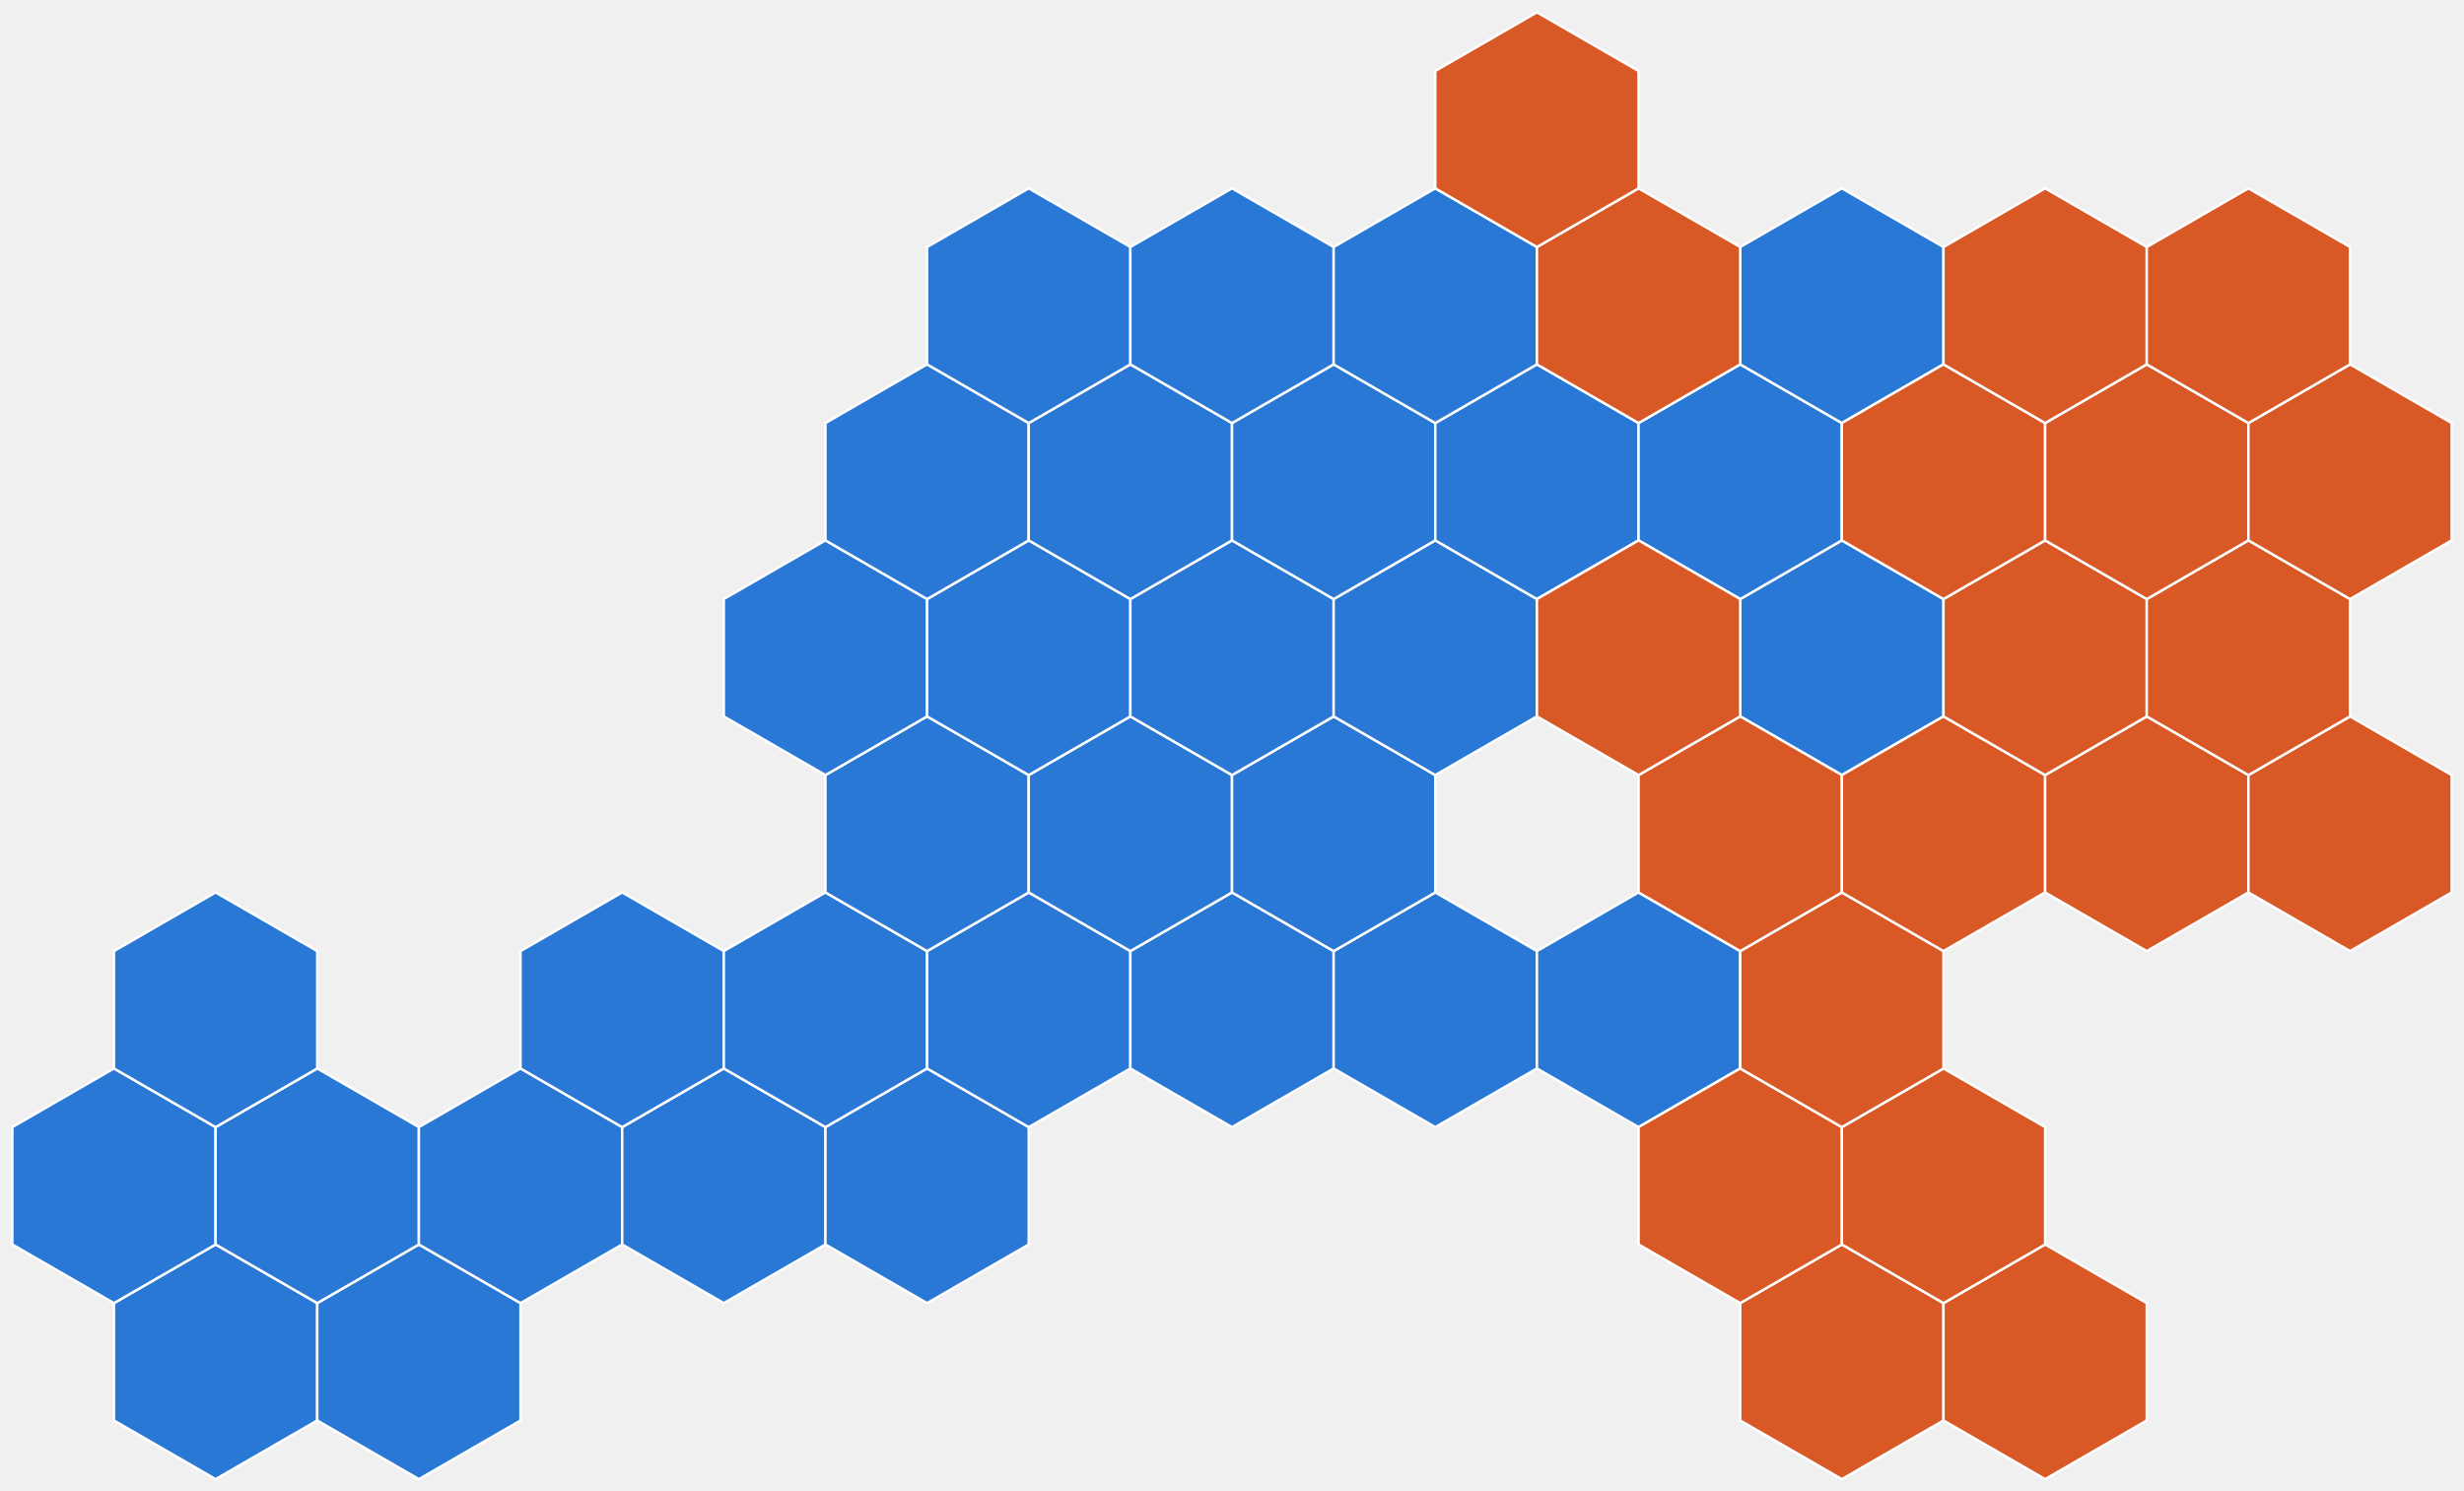
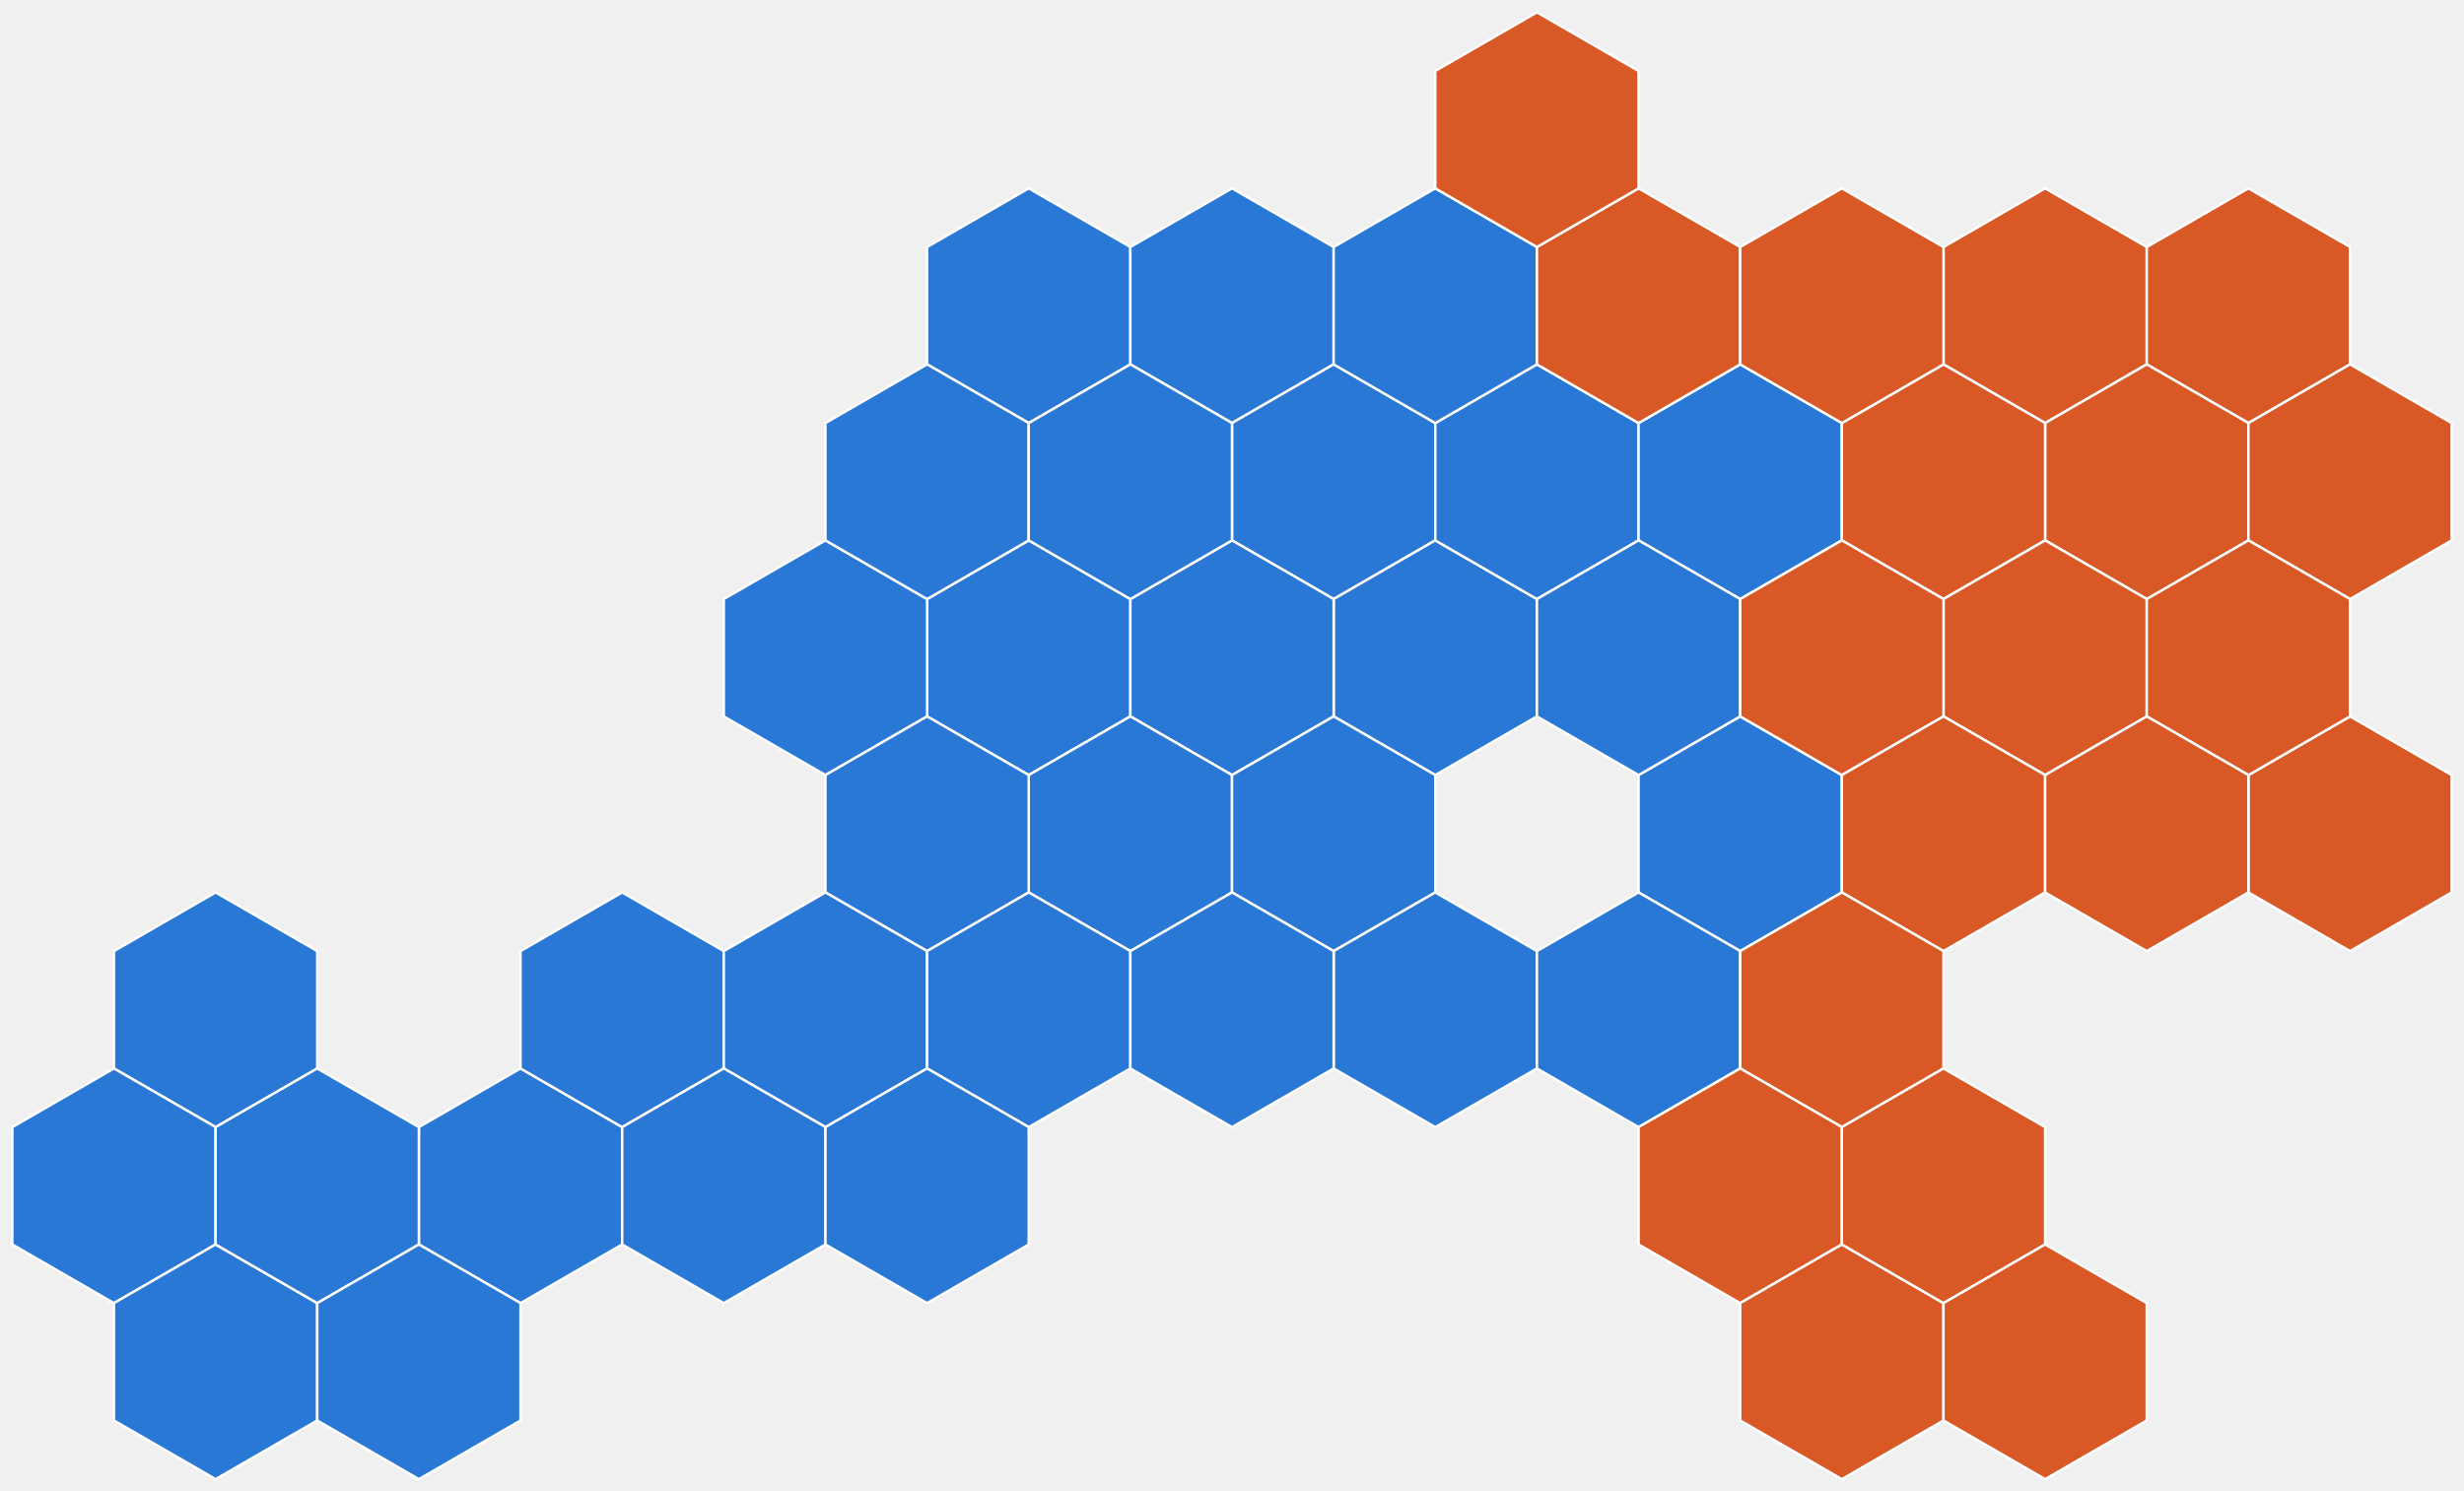
<svg xmlns="http://www.w3.org/2000/svg" version="1.2" baseProfile="tiny" width="800" height="484" viewBox="0 0 800 484" stroke-linecap="round" stroke-linejoin="round">
  <g id="in">
-     <path d="M 37 423.15 70 404.1 103 423.15 103 461.26 70 480.31 37 461.26 37 423.15 Z" fill="#2a78d6" stroke="#ffffff" stroke-width="0.8" />
-     <path d="M 103 423.15 136 404.1 169 423.15 169 461.26 136 480.31 103 461.26 103 423.15 Z" fill="#2a78d6" stroke="#ffffff" stroke-width="0.8" />
+     <path d="M 367 80.21 367 118.31 334 137.37 301 118.31 301 80.21 334 61.16 367 80.21 Z" fill="#2a78d6" stroke="#ffffff" stroke-width="0.8" />
+     <path d="M 367 80.21 400 61.16 433 80.21 433 118.31 400 137.37 367 118.31 367 80.21 Z" fill="#2a78d6" stroke="#ffffff" stroke-width="0.8" />
+     <path d="M 400 137.37 433 118.31 466 137.37 466 175.47 433 194.53 400 175.47 400 137.37 Z" fill="#2a78d6" stroke="#ffffff" stroke-width="0.8" />
+     <path d="M 301 194.53 334 175.47 367 194.53 367 232.63 334 251.68 301 232.63 301 194.53 Z" fill="#2a78d6" stroke="#ffffff" stroke-width="0.8" />
+     <path d="M 268 175.47 301 194.53 301 232.63 268 251.68 235 232.63 235 194.53 268 175.47 Z" fill="#2a78d6" stroke="#ffffff" stroke-width="0.8" />
+     <path d="M 433 194.53 466 175.47 499 194.53 499 232.63 466 251.68 433 232.63 433 194.53 Z" fill="#2a78d6" stroke="#ffffff" stroke-width="0.8" />
+     <path d="M 301 118.31 334 137.37 334 175.47 301 194.53 268 175.47 268 137.37 301 118.31 Z" fill="#2a78d6" stroke="#ffffff" stroke-width="0.8" />
+     <path d="M 466 137.37 499 118.31 532 137.37 532 175.47 499 194.53 466 175.47 466 137.37 Z" fill="#2a78d6" stroke="#ffffff" stroke-width="0.8" />
+     <path d="M 367 194.53 400 175.47 433 194.53 433 232.63 400 251.68 367 232.63 367 194.53 Z" fill="#2a78d6" stroke="#ffffff" stroke-width="0.8" />
+     <path d="M 532 137.37 565 118.31 598 137.37 598 175.47 565 194.53 532 175.47 532 137.37 Z" fill="#2a78d6" stroke="#ffffff" stroke-width="0.8" />
+     <path d="M 433 80.21 466 61.16 499 80.21 499 118.31 466 137.37 433 118.31 433 80.21 Z" fill="#2a78d6" stroke="#ffffff" stroke-width="0.8" />
+     <path d="M 103 346.95 70 366 37 346.95 37 308.84 70 289.79 103 308.84 103 346.95 Z" fill="#2a78d6" stroke="#ffffff" stroke-width="0.8" />
+     <path d="M 334 137.37 367 118.31 400 137.37 400 175.47 367 194.53 334 175.47 334 137.37 Z" fill="#2a78d6" stroke="#ffffff" stroke-width="0.8" />
+     <path d="M 532 251.68 565 232.63 598 251.68 598 289.79 565 308.84 532 289.79 532 251.68 Z" fill="#2a78d6" stroke="#ffffff" stroke-width="0.8" />
+     <path d="M 334 251.68 367 232.63 400 251.68 400 289.79 367 308.84 334 289.79 334 251.68 Z" fill="#2a78d6" stroke="#ffffff" stroke-width="0.8" />
+     <path d="M 499 194.53 532 175.47 565 194.53 565 232.63 532 251.68 499 232.63 499 194.53 Z" fill="#2a78d6" stroke="#ffffff" stroke-width="0.8" />
+     <path d="M 268 251.68 301 232.63 334 251.68 334 289.79 301 308.84 268 289.79 268 251.68 Z" fill="#2a78d6" stroke="#ffffff" stroke-width="0.8" />
    <path d="M 37 346.95 70 366 70 404.1 37 423.15 4 404.1 4 366 37 346.95 Z" fill="#2a78d6" stroke="#ffffff" stroke-width="0.8" />
-     <path d="M 70 366 103 346.95 136 366 136 404.1 103 423.15 70 404.1 70 366 Z" fill="#2a78d6" stroke="#ffffff" stroke-width="0.8" />
+     <path d="M 400 251.68 433 232.63 466 251.68 466 289.79 433 308.84 400 289.79 400 251.68 Z" fill="#2a78d6" stroke="#ffffff" stroke-width="0.8" />
    <path d="M 136 366 169 346.95 202 366 202 404.1 169 423.15 136 404.1 136 366 Z" fill="#2a78d6" stroke="#ffffff" stroke-width="0.8" />
-     <path d="M 202 366 235 346.95 268 366 268 404.1 235 423.15 202 404.1 202 366 Z" fill="#2a78d6" stroke="#ffffff" stroke-width="0.8" />
-     <path d="M 268 366 301 346.95 334 366 334 404.1 301 423.15 268 404.1 268 366 Z" fill="#2a78d6" stroke="#ffffff" stroke-width="0.8" />
-     <path d="M 103 346.95 70 366 37 346.95 37 308.84 70 289.79 103 308.84 103 346.95 Z" fill="#2a78d6" stroke="#ffffff" stroke-width="0.8" />
+     <path d="M 433 308.84 466 289.79 499 308.84 499 346.95 466 366 433 346.95 433 308.84 Z" fill="#2a78d6" stroke="#ffffff" stroke-width="0.8" />
    <path d="M 235 308.84 235 346.95 202 366 169 346.95 169 308.84 202 289.79 235 308.84 Z" fill="#2a78d6" stroke="#ffffff" stroke-width="0.8" />
    <path d="M 235 308.84 268 289.79 301 308.84 301 346.95 268 366 235 346.95 235 308.84 Z" fill="#2a78d6" stroke="#ffffff" stroke-width="0.8" />
    <path d="M 301 308.84 334 289.79 367 308.84 367 346.95 334 366 301 346.95 301 308.84 Z" fill="#2a78d6" stroke="#ffffff" stroke-width="0.8" />
    <path d="M 367 308.84 400 289.79 433 308.84 433 346.95 400 366 367 346.95 367 308.84 Z" fill="#2a78d6" stroke="#ffffff" stroke-width="0.8" />
-     <path d="M 433 308.84 466 289.79 499 308.84 499 346.95 466 366 433 346.95 433 308.84 Z" fill="#2a78d6" stroke="#ffffff" stroke-width="0.8" />
    <path d="M 499 308.84 532 289.79 565 308.84 565 346.95 532 366 499 346.95 499 308.84 Z" fill="#2a78d6" stroke="#ffffff" stroke-width="0.8" />
-     <path d="M 268 251.68 301 232.63 334 251.68 334 289.79 301 308.84 268 289.79 268 251.68 Z" fill="#2a78d6" stroke="#ffffff" stroke-width="0.8" />
-     <path d="M 334 251.68 367 232.63 400 251.68 400 289.79 367 308.84 334 289.79 334 251.68 Z" fill="#2a78d6" stroke="#ffffff" stroke-width="0.8" />
-     <path d="M 400 251.68 433 232.63 466 251.68 466 289.79 433 308.84 400 289.79 400 251.68 Z" fill="#2a78d6" stroke="#ffffff" stroke-width="0.8" />
-     <path d="M 268 175.47 301 194.53 301 232.63 268 251.68 235 232.63 235 194.53 268 175.47 Z" fill="#2a78d6" stroke="#ffffff" stroke-width="0.8" />
-     <path d="M 301 194.53 334 175.47 367 194.53 367 232.63 334 251.68 301 232.63 301 194.53 Z" fill="#2a78d6" stroke="#ffffff" stroke-width="0.8" />
-     <path d="M 367 194.53 400 175.47 433 194.53 433 232.63 400 251.68 367 232.63 367 194.53 Z" fill="#2a78d6" stroke="#ffffff" stroke-width="0.8" />
-     <path d="M 433 194.53 466 175.47 499 194.53 499 232.63 466 251.68 433 232.63 433 194.53 Z" fill="#2a78d6" stroke="#ffffff" stroke-width="0.8" />
-     <path d="M 565 194.53 598 175.47 631 194.53 631 232.63 598 251.68 565 232.63 565 194.53 Z" fill="#2a78d6" stroke="#ffffff" stroke-width="0.8" />
-     <path d="M 301 118.31 334 137.37 334 175.47 301 194.53 268 175.47 268 137.37 301 118.31 Z" fill="#2a78d6" stroke="#ffffff" stroke-width="0.8" />
-     <path d="M 334 137.37 367 118.31 400 137.37 400 175.47 367 194.53 334 175.47 334 137.37 Z" fill="#2a78d6" stroke="#ffffff" stroke-width="0.8" />
-     <path d="M 400 137.37 433 118.31 466 137.37 466 175.47 433 194.53 400 175.47 400 137.37 Z" fill="#2a78d6" stroke="#ffffff" stroke-width="0.8" />
-     <path d="M 466 137.37 499 118.31 532 137.37 532 175.47 499 194.53 466 175.47 466 137.37 Z" fill="#2a78d6" stroke="#ffffff" stroke-width="0.8" />
-     <path d="M 532 137.37 565 118.31 598 137.37 598 175.47 565 194.53 532 175.47 532 137.37 Z" fill="#2a78d6" stroke="#ffffff" stroke-width="0.8" />
-     <path d="M 367 80.21 367 118.31 334 137.37 301 118.31 301 80.21 334 61.16 367 80.21 Z" fill="#2a78d6" stroke="#ffffff" stroke-width="0.8" />
-     <path d="M 367 80.21 400 61.16 433 80.21 433 118.31 400 137.37 367 118.31 367 80.21 Z" fill="#2a78d6" stroke="#ffffff" stroke-width="0.8" />
-     <path d="M 433 80.21 466 61.16 499 80.21 499 118.31 466 137.37 433 118.31 433 80.21 Z" fill="#2a78d6" stroke="#ffffff" stroke-width="0.8" />
-     <path d="M 565 80.21 598 61.16 631 80.21 631 118.31 598 137.37 565 118.31 565 80.21 Z" fill="#2a78d6" stroke="#ffffff" stroke-width="0.8" />
-     <path d="M 565 423.15 598 404.1 631 423.15 631 461.26 598 480.31 565 461.26 565 423.15 Z" fill="#d95926" stroke="#ffffff" stroke-width="0.8" />
-     <path d="M 631 423.15 664 404.1 697 423.15 697 461.26 664 480.31 631 461.26 631 423.15 Z" fill="#d95926" stroke="#ffffff" stroke-width="0.8" />
-     <path d="M 532 366 565 346.95 598 366 598 404.1 565 423.15 532 404.1 532 366 Z" fill="#d95926" stroke="#ffffff" stroke-width="0.8" />
-     <path d="M 598 366 631 346.95 664 366 664 404.1 631 423.15 598 404.1 598 366 Z" fill="#d95926" stroke="#ffffff" stroke-width="0.8" />
-     <path d="M 565 308.84 598 289.79 631 308.84 631 346.95 598 366 565 346.95 565 308.84 Z" fill="#d95926" stroke="#ffffff" stroke-width="0.8" />
-     <path d="M 532 251.68 565 232.63 598 251.68 598 289.79 565 308.84 532 289.79 532 251.68 Z" fill="#d95926" stroke="#ffffff" stroke-width="0.8" />
+     <path d="M 202 366 235 346.95 268 366 268 404.1 235 423.15 202 404.1 202 366 Z" fill="#2a78d6" stroke="#ffffff" stroke-width="0.8" />
+     <path d="M 37 423.15 70 404.1 103 423.15 103 461.26 70 480.31 37 461.26 37 423.15 Z" fill="#2a78d6" stroke="#ffffff" stroke-width="0.8" />
+     <path d="M 268 366 301 346.95 334 366 334 404.1 301 423.15 268 404.1 268 366 Z" fill="#2a78d6" stroke="#ffffff" stroke-width="0.8" />
+     <path d="M 70 366 103 346.95 136 366 136 404.1 103 423.15 70 404.1 70 366 Z" fill="#2a78d6" stroke="#ffffff" stroke-width="0.8" />
+     <path d="M 103 423.15 136 404.1 169 423.15 169 461.26 136 480.31 103 461.26 103 423.15 Z" fill="#2a78d6" stroke="#ffffff" stroke-width="0.8" />
+     <path d="M 631 80.21 664 61.16 697 80.21 697 118.31 664 137.37 631 118.31 631 80.21 Z" fill="#d95926" stroke="#ffffff" stroke-width="0.8" />
+     <path d="M 697 80.21 730 61.16 763 80.21 763 118.31 730 137.37 697 118.31 697 80.21 Z" fill="#d95926" stroke="#ffffff" stroke-width="0.8" />
+     <path d="M 499 80.21 532 61.16 565 80.21 565 118.31 532 137.37 499 118.31 499 80.21 Z" fill="#d95926" stroke="#ffffff" stroke-width="0.8" />
+     <path d="M 664 137.37 697 118.31 730 137.37 730 175.47 697 194.53 664 175.47 664 137.37 Z" fill="#d95926" stroke="#ffffff" stroke-width="0.8" />
+     <path d="M 598 137.37 631 118.31 664 137.37 664 175.47 631 194.53 598 175.47 598 137.37 Z" fill="#d95926" stroke="#ffffff" stroke-width="0.8" />
+     <path d="M 565 80.21 598 61.16 631 80.21 631 118.31 598 137.37 565 118.31 565 80.21 Z" fill="#d95926" stroke="#ffffff" stroke-width="0.8" />
+     <path d="M 730 137.37 763 118.31 796 137.37 796 175.47 763 194.53 730 175.47 730 137.37 Z" fill="#d95926" stroke="#ffffff" stroke-width="0.8" />
+     <path d="M 631 194.53 664 175.47 697 194.53 697 232.63 664 251.68 631 232.63 631 194.53 Z" fill="#d95926" stroke="#ffffff" stroke-width="0.8" />
+     <path d="M 565 194.53 598 175.47 631 194.53 631 232.63 598 251.68 565 232.63 565 194.53 Z" fill="#d95926" stroke="#ffffff" stroke-width="0.8" />
+     <path d="M 730 251.68 763 232.63 796 251.68 796 289.79 763 308.84 730 289.79 730 251.68 Z" fill="#d95926" stroke="#ffffff" stroke-width="0.8" />
+     <path d="M 697 194.53 730 175.47 763 194.53 763 232.63 730 251.68 697 232.63 697 194.53 Z" fill="#d95926" stroke="#ffffff" stroke-width="0.8" />
    <path d="M 598 251.68 631 232.63 664 251.68 664 289.79 631 308.84 598 289.79 598 251.68 Z" fill="#d95926" stroke="#ffffff" stroke-width="0.8" />
    <path d="M 664 251.68 697 232.63 730 251.68 730 289.79 697 308.84 664 289.79 664 251.68 Z" fill="#d95926" stroke="#ffffff" stroke-width="0.8" />
-     <path d="M 730 251.68 763 232.63 796 251.68 796 289.79 763 308.84 730 289.79 730 251.68 Z" fill="#d95926" stroke="#ffffff" stroke-width="0.8" />
-     <path d="M 499 194.53 532 175.47 565 194.53 565 232.63 532 251.68 499 232.63 499 194.53 Z" fill="#d95926" stroke="#ffffff" stroke-width="0.8" />
-     <path d="M 631 194.53 664 175.47 697 194.53 697 232.63 664 251.68 631 232.63 631 194.53 Z" fill="#d95926" stroke="#ffffff" stroke-width="0.8" />
-     <path d="M 697 194.53 730 175.47 763 194.53 763 232.63 730 251.68 697 232.63 697 194.53 Z" fill="#d95926" stroke="#ffffff" stroke-width="0.8" />
-     <path d="M 598 137.37 631 118.31 664 137.37 664 175.47 631 194.53 598 175.47 598 137.37 Z" fill="#d95926" stroke="#ffffff" stroke-width="0.8" />
-     <path d="M 664 137.37 697 118.31 730 137.37 730 175.47 697 194.53 664 175.47 664 137.37 Z" fill="#d95926" stroke="#ffffff" stroke-width="0.8" />
-     <path d="M 730 137.37 763 118.31 796 137.37 796 175.47 763 194.53 730 175.47 730 137.37 Z" fill="#d95926" stroke="#ffffff" stroke-width="0.8" />
-     <path d="M 499 80.21 532 61.16 565 80.21 565 118.31 532 137.37 499 118.31 499 80.21 Z" fill="#d95926" stroke="#ffffff" stroke-width="0.8" />
-     <path d="M 631 80.21 664 61.16 697 80.21 697 118.31 664 137.37 631 118.31 631 80.21 Z" fill="#d95926" stroke="#ffffff" stroke-width="0.8" />
-     <path d="M 697 80.21 730 61.16 763 80.21 763 118.31 730 137.37 697 118.31 697 80.21 Z" fill="#d95926" stroke="#ffffff" stroke-width="0.8" />
+     <path d="M 565 308.84 598 289.79 631 308.84 631 346.95 598 366 565 346.95 565 308.84 Z" fill="#d95926" stroke="#ffffff" stroke-width="0.8" />
+     <path d="M 532 366 565 346.95 598 366 598 404.1 565 423.15 532 404.1 532 366 Z" fill="#d95926" stroke="#ffffff" stroke-width="0.8" />
+     <path d="M 565 423.15 598 404.1 631 423.15 631 461.26 598 480.31 565 461.26 565 423.15 Z" fill="#d95926" stroke="#ffffff" stroke-width="0.8" />
+     <path d="M 598 366 631 346.95 664 366 664 404.1 631 423.15 598 404.1 598 366 Z" fill="#d95926" stroke="#ffffff" stroke-width="0.8" />
+     <path d="M 631 423.15 664 404.1 697 423.15 697 461.26 664 480.31 631 461.26 631 423.15 Z" fill="#d95926" stroke="#ffffff" stroke-width="0.8" />
    <path d="M 532 61.16 499 80.21 466 61.16 466 23.05 499 4 532 23.05 532 61.16 Z" fill="#d95926" stroke="#ffffff" stroke-width="0.8" />
  </g>
</svg>
